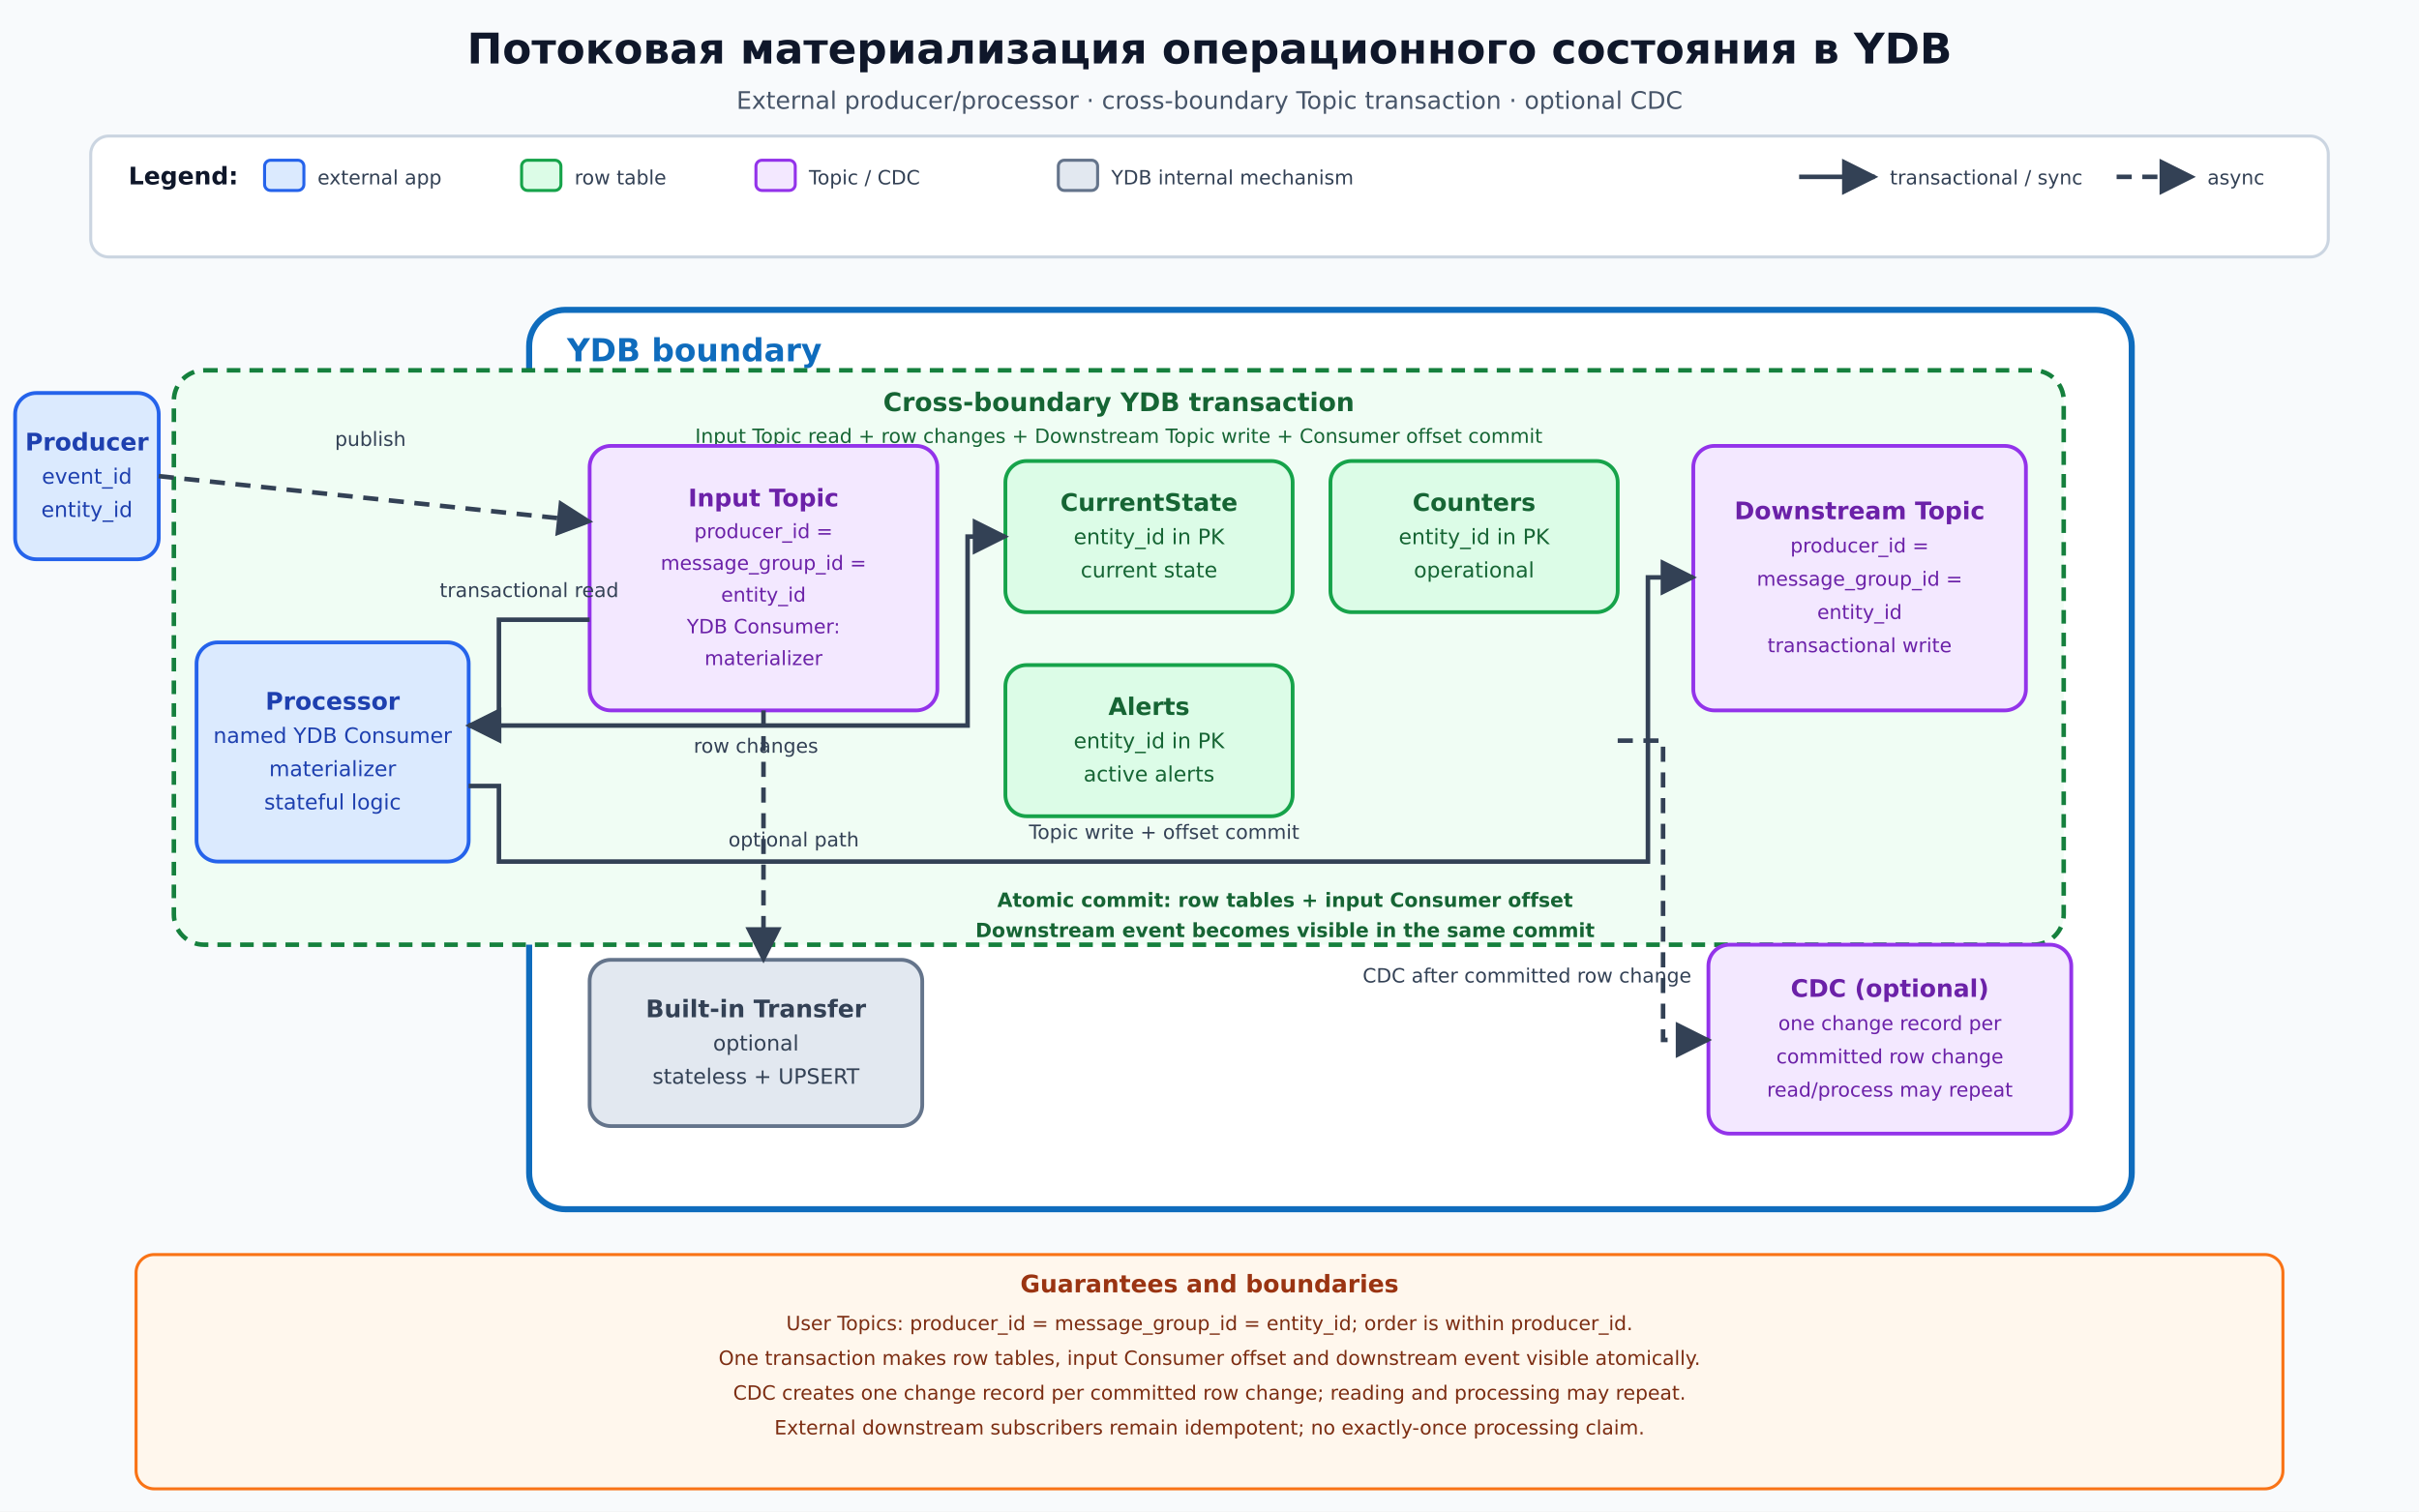
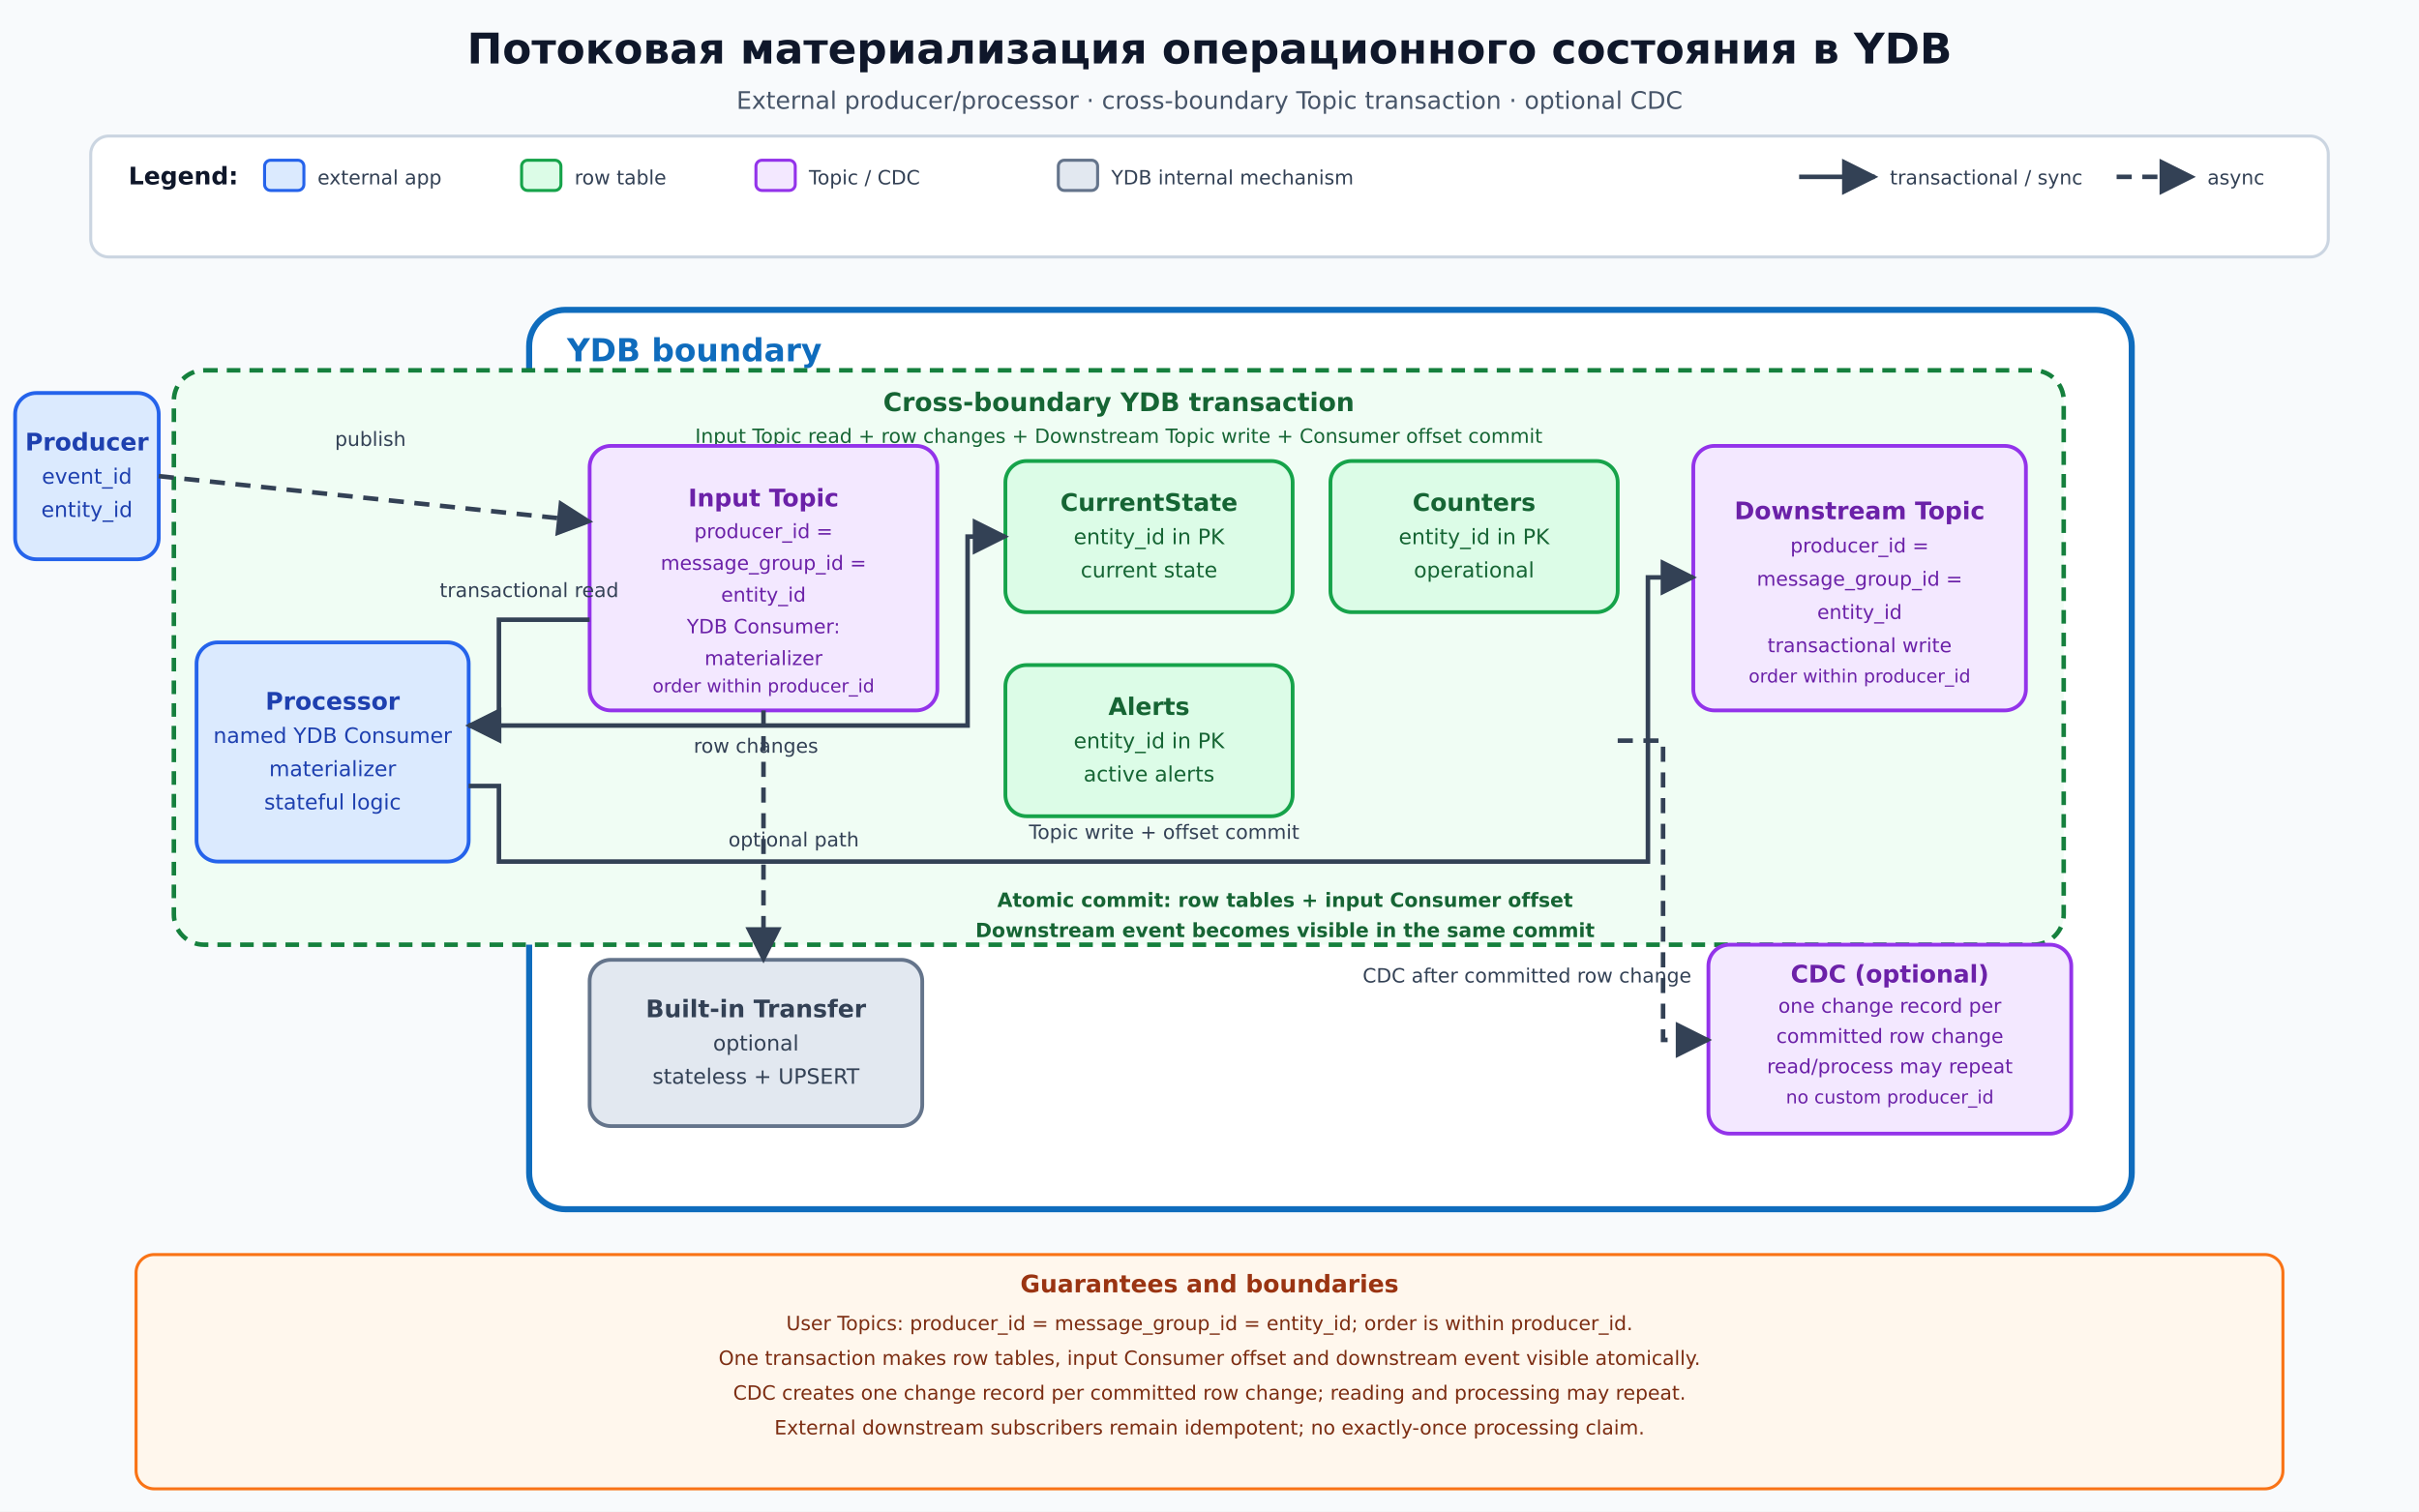
<svg xmlns="http://www.w3.org/2000/svg" version="1.1" viewBox="0 0 1600 1000" role="img" aria-labelledby="title desc">
  <defs>
    <marker id="arrow" viewBox="0 0 10 10" refX="9" refY="5" markerWidth="8" markerHeight="8" orient="auto">
      <path d="M 0 0 L 10 5 L 0 10 z" fill="#334155" />
    </marker>
    <marker id="redArrow" viewBox="0 0 10 10" refX="9" refY="5" markerWidth="8" markerHeight="8" orient="auto">
      <path d="M 0 0 L 10 5 L 0 10 z" fill="#dc2626" />
    </marker>
  </defs>
  <rect x="0" y="0" width="1600" height="1000" fill="#f8fafc" />
  <text x="800" y="42" text-anchor="middle" font-family="DejaVu Sans, Arial, sans-serif" font-size="28" font-weight="bold" fill="#0f172a">Потоковая материализация операционного состояния в YDB</text>
  <text x="800" y="72" text-anchor="middle" font-family="DejaVu Sans, Arial, sans-serif" font-size="16" fill="#475569">External producer/processor · cross-boundary Topic transaction · optional CDC</text>
  <rect x="60" y="90" width="1480" height="80" rx="12" fill="#ffffff" stroke="#cbd5e1" stroke-width="2" />
  <text x="85" y="122" text-anchor="start" font-family="DejaVu Sans, Arial, sans-serif" font-size="16" font-weight="bold" fill="#0f172a">Legend:</text>
  <rect x="175" y="106" width="26" height="20" rx="4" fill="#dbeafe" stroke="#2563eb" stroke-width="2" />
  <text x="210" y="122" text-anchor="start" font-family="DejaVu Sans, Arial, sans-serif" font-size="13" fill="#334155">external app</text>
  <rect x="345" y="106" width="26" height="20" rx="4" fill="#dcfce7" stroke="#16a34a" stroke-width="2" />
  <text x="380" y="122" text-anchor="start" font-family="DejaVu Sans, Arial, sans-serif" font-size="13" fill="#334155">row table</text>
  <rect x="500" y="106" width="26" height="20" rx="4" fill="#f3e8ff" stroke="#9333ea" stroke-width="2" />
  <text x="535" y="122" text-anchor="start" font-family="DejaVu Sans, Arial, sans-serif" font-size="13" fill="#334155">Topic / CDC</text>
  <rect x="700" y="106" width="26" height="20" rx="4" fill="#e2e8f0" stroke="#64748b" stroke-width="2" />
  <text x="735" y="122" text-anchor="start" font-family="DejaVu Sans, Arial, sans-serif" font-size="13" fill="#334155">YDB internal mechanism</text>
  <path d="M 1190 117 L 1240 117" fill="none" stroke="#334155" stroke-width="3" marker-end="url(#arrow)" />
  <text x="1250" y="122" text-anchor="start" font-family="DejaVu Sans, Arial, sans-serif" font-size="13" fill="#334155">transactional / sync</text>
  <path d="M 1400 117 L 1450 117" fill="none" stroke="#334155" stroke-width="3" stroke-dasharray="10 7" marker-end="url(#arrow)" />
  <text x="1460" y="122" text-anchor="start" font-family="DejaVu Sans, Arial, sans-serif" font-size="13" fill="#334155">async</text>
  <rect x="350" y="205" width="1060" height="595" rx="24" fill="#ffffff" stroke="#0f6cbd" stroke-width="4" />
  <text x="375" y="239" text-anchor="start" font-family="DejaVu Sans, Arial, sans-serif" font-size="21" font-weight="bold" fill="#0f6cbd">YDB boundary</text>
  <rect x="115" y="245" width="1250" height="380" rx="20" fill="#f0fdf4" stroke="#15803d" stroke-width="3" stroke-dasharray="9 6" />
  <text x="740.0" y="272" text-anchor="middle" font-family="DejaVu Sans, Arial, sans-serif" font-size="17" font-weight="bold" fill="#166534">Cross-boundary YDB transaction</text>
  <text x="740.0" y="293" text-anchor="middle" font-family="DejaVu Sans, Arial, sans-serif" font-size="13" fill="#166534">Input Topic read + row changes + Downstream Topic write + Consumer offset commit</text>
  <rect x="10" y="260" width="95" height="110" rx="14" fill="#dbeafe" stroke="#2563eb" stroke-width="2.5" />
  <text x="57.5" y="298.0" text-anchor="middle" font-family="DejaVu Sans, Arial, sans-serif" font-size="16" font-weight="bold" fill="#1e40af">Producer</text>
  <text x="57.5" y="320.0" text-anchor="middle" font-family="DejaVu Sans, Arial, sans-serif" font-size="14" fill="#1e40af">event_id</text>
  <text x="57.5" y="342.0" text-anchor="middle" font-family="DejaVu Sans, Arial, sans-serif" font-size="14" fill="#1e40af">entity_id</text>
  <rect x="130" y="425" width="180" height="145" rx="14" fill="#dbeafe" stroke="#2563eb" stroke-width="2.5" />
  <text x="220.0" y="469.5" text-anchor="middle" font-family="DejaVu Sans, Arial, sans-serif" font-size="16" font-weight="bold" fill="#1e40af">Processor</text>
  <text x="220.0" y="491.5" text-anchor="middle" font-family="DejaVu Sans, Arial, sans-serif" font-size="14" fill="#1e40af">named YDB Consumer</text>
  <text x="220.0" y="513.5" text-anchor="middle" font-family="DejaVu Sans, Arial, sans-serif" font-size="14" fill="#1e40af">materializer</text>
  <text x="220.0" y="535.5" text-anchor="middle" font-family="DejaVu Sans, Arial, sans-serif" font-size="14" fill="#1e40af">stateful logic</text>
  <rect x="390" y="295" width="230" height="175" rx="14" fill="#f3e8ff" stroke="#9333ea" stroke-width="2.5" />
  <text x="505.0" y="335.0" text-anchor="middle" font-family="DejaVu Sans, Arial, sans-serif" font-size="16" font-weight="bold" fill="#6b21a8">Input Topic</text>
  <text x="505.0" y="356.0" text-anchor="middle" font-family="DejaVu Sans, Arial, sans-serif" font-size="13" fill="#6b21a8">producer_id =</text>
  <text x="505.0" y="377.0" text-anchor="middle" font-family="DejaVu Sans, Arial, sans-serif" font-size="13" fill="#6b21a8">message_group_id =</text>
  <text x="505.0" y="398.0" text-anchor="middle" font-family="DejaVu Sans, Arial, sans-serif" font-size="13" fill="#6b21a8">entity_id</text>
  <text x="505.0" y="419.0" text-anchor="middle" font-family="DejaVu Sans, Arial, sans-serif" font-size="13" fill="#6b21a8">YDB Consumer:</text>
  <text x="505.0" y="440.0" text-anchor="middle" font-family="DejaVu Sans, Arial, sans-serif" font-size="13" fill="#6b21a8">materializer</text>
+   <text x="505.0" y="458.0" text-anchor="middle" font-family="DejaVu Sans, Arial, sans-serif" font-size="12" fill="#6b21a8">order within producer_id</text>
  <rect x="665" y="305" width="190" height="100" rx="14" fill="#dcfce7" stroke="#16a34a" stroke-width="2.5" />
  <text x="760.0" y="338.0" text-anchor="middle" font-family="DejaVu Sans, Arial, sans-serif" font-size="16" font-weight="bold" fill="#166534">CurrentState</text>
  <text x="760.0" y="360.0" text-anchor="middle" font-family="DejaVu Sans, Arial, sans-serif" font-size="14" fill="#166534">entity_id in PK</text>
  <text x="760.0" y="382.0" text-anchor="middle" font-family="DejaVu Sans, Arial, sans-serif" font-size="14" fill="#166534">current state</text>
  <rect x="880" y="305" width="190" height="100" rx="14" fill="#dcfce7" stroke="#16a34a" stroke-width="2.5" />
  <text x="975.0" y="338.0" text-anchor="middle" font-family="DejaVu Sans, Arial, sans-serif" font-size="16" font-weight="bold" fill="#166534">Counters</text>
  <text x="975.0" y="360.0" text-anchor="middle" font-family="DejaVu Sans, Arial, sans-serif" font-size="14" fill="#166534">entity_id in PK</text>
  <text x="975.0" y="382.0" text-anchor="middle" font-family="DejaVu Sans, Arial, sans-serif" font-size="14" fill="#166534">operational</text>
  <rect x="665" y="440" width="190" height="100" rx="14" fill="#dcfce7" stroke="#16a34a" stroke-width="2.5" />
  <text x="760.0" y="473.0" text-anchor="middle" font-family="DejaVu Sans, Arial, sans-serif" font-size="16" font-weight="bold" fill="#166534">Alerts</text>
  <text x="760.0" y="495.0" text-anchor="middle" font-family="DejaVu Sans, Arial, sans-serif" font-size="14" fill="#166534">entity_id in PK</text>
  <text x="760.0" y="517.0" text-anchor="middle" font-family="DejaVu Sans, Arial, sans-serif" font-size="14" fill="#166534">active alerts</text>
  <rect x="1120" y="295" width="220" height="175" rx="14" fill="#f3e8ff" stroke="#9333ea" stroke-width="2.5" />
  <text x="1230.0" y="343.5" text-anchor="middle" font-family="DejaVu Sans, Arial, sans-serif" font-size="16" font-weight="bold" fill="#6b21a8">Downstream Topic</text>
  <text x="1230.0" y="365.5" text-anchor="middle" font-family="DejaVu Sans, Arial, sans-serif" font-size="13" fill="#6b21a8">producer_id =</text>
  <text x="1230.0" y="387.5" text-anchor="middle" font-family="DejaVu Sans, Arial, sans-serif" font-size="13" fill="#6b21a8">message_group_id =</text>
  <text x="1230.0" y="409.5" text-anchor="middle" font-family="DejaVu Sans, Arial, sans-serif" font-size="13" fill="#6b21a8">entity_id</text>
  <text x="1230.0" y="431.5" text-anchor="middle" font-family="DejaVu Sans, Arial, sans-serif" font-size="13" fill="#6b21a8">transactional write</text>
+   <text x="1230.0" y="451.5" text-anchor="middle" font-family="DejaVu Sans, Arial, sans-serif" font-size="12" fill="#6b21a8">order within producer_id</text>
  <rect x="390" y="635" width="220" height="110" rx="14" fill="#e2e8f0" stroke="#64748b" stroke-width="2.5" />
  <text x="500.0" y="673.0" text-anchor="middle" font-family="DejaVu Sans, Arial, sans-serif" font-size="16" font-weight="bold" fill="#334155">Built-in Transfer</text>
  <text x="500.0" y="695.0" text-anchor="middle" font-family="DejaVu Sans, Arial, sans-serif" font-size="14" fill="#334155">optional</text>
  <text x="500.0" y="717.0" text-anchor="middle" font-family="DejaVu Sans, Arial, sans-serif" font-size="14" fill="#334155">stateless + UPSERT</text>
  <rect x="1130" y="625" width="240" height="125" rx="14" fill="#f3e8ff" stroke="#9333ea" stroke-width="2.5" />
-   <text x="1250.0" y="659.5" text-anchor="middle" font-family="DejaVu Sans, Arial, sans-serif" font-size="16" font-weight="bold" fill="#6b21a8">CDC (optional)</text>
-   <text x="1250.0" y="681.5" text-anchor="middle" font-family="DejaVu Sans, Arial, sans-serif" font-size="13" fill="#6b21a8">one change record per</text>
-   <text x="1250.0" y="703.5" text-anchor="middle" font-family="DejaVu Sans, Arial, sans-serif" font-size="13" fill="#6b21a8">committed row change</text>
-   <text x="1250.0" y="725.5" text-anchor="middle" font-family="DejaVu Sans, Arial, sans-serif" font-size="13" fill="#6b21a8">read/process may repeat</text>
+   <text x="1250.0" y="650.0" text-anchor="middle" font-family="DejaVu Sans, Arial, sans-serif" font-size="16" font-weight="bold" fill="#6b21a8">CDC (optional)</text>
+   <text x="1250.0" y="670.0" text-anchor="middle" font-family="DejaVu Sans, Arial, sans-serif" font-size="13" fill="#6b21a8">one change record per</text>
+   <text x="1250.0" y="690.0" text-anchor="middle" font-family="DejaVu Sans, Arial, sans-serif" font-size="13" fill="#6b21a8">committed row change</text>
+   <text x="1250.0" y="710.0" text-anchor="middle" font-family="DejaVu Sans, Arial, sans-serif" font-size="13" fill="#6b21a8">read/process may repeat</text>
+   <text x="1250.0" y="730.0" text-anchor="middle" font-family="DejaVu Sans, Arial, sans-serif" font-size="12" fill="#6b21a8">no custom producer_id</text>
  <text x="850" y="600" text-anchor="middle" font-family="DejaVu Sans, Arial, sans-serif" font-size="13" font-weight="bold" fill="#166534">Atomic commit: row tables + input Consumer offset</text>
  <text x="850" y="620" text-anchor="middle" font-family="DejaVu Sans, Arial, sans-serif" font-size="13" font-weight="bold" fill="#166534">Downstream event becomes visible in the same commit</text>
  <path d="M 105 315 L 390 345" fill="none" stroke="#334155" stroke-width="3" stroke-dasharray="10 7" marker-end="url(#arrow)" />
  <text x="245" y="295" text-anchor="middle" font-family="DejaVu Sans, Arial, sans-serif" font-size="13" fill="#334155">publish</text>
  <path d="M 390 410 L 330 410 L 330 480 L 310 480" fill="none" stroke="#334155" stroke-width="3" marker-end="url(#arrow)" />
  <text x="350" y="395" text-anchor="middle" font-family="DejaVu Sans, Arial, sans-serif" font-size="13" fill="#334155">transactional read</text>
  <path d="M 310 480 L 640 480 L 640 355 L 665 355" fill="none" stroke="#334155" stroke-width="3" marker-end="url(#arrow)" />
  <text x="500" y="498" text-anchor="middle" font-family="DejaVu Sans, Arial, sans-serif" font-size="13" fill="#334155">row changes</text>
  <path d="M 310 520 L 330 520 L 330 570 L 1090 570 L 1090 382 L 1120 382" fill="none" stroke="#334155" stroke-width="3" marker-end="url(#arrow)" />
  <text x="770" y="555" text-anchor="middle" font-family="DejaVu Sans, Arial, sans-serif" font-size="13" fill="#334155">Topic write + offset commit</text>
  <path d="M 1070 490 L 1100 490 L 1100 688 L 1130 688" fill="none" stroke="#334155" stroke-width="3" stroke-dasharray="10 7" marker-end="url(#arrow)" />
  <text x="1010" y="650" text-anchor="middle" font-family="DejaVu Sans, Arial, sans-serif" font-size="13" fill="#334155">CDC after committed row change</text>
  <path d="M 505 470 L 505 635" fill="none" stroke="#334155" stroke-width="3" stroke-dasharray="10 7" marker-end="url(#arrow)" />
  <text x="525" y="560" text-anchor="middle" font-family="DejaVu Sans, Arial, sans-serif" font-size="13" fill="#334155">optional path</text>
  <rect x="90" y="830" width="1420" height="155" rx="12" fill="#fff7ed" stroke="#f97316" stroke-width="2" />
  <text x="800" y="855" text-anchor="middle" font-family="DejaVu Sans, Arial, sans-serif" font-size="16" font-weight="bold" fill="#9a3412">Guarantees and boundaries</text>
  <text x="800" y="880" text-anchor="middle" font-family="DejaVu Sans, Arial, sans-serif" font-size="13" fill="#7c2d12">User Topics: producer_id = message_group_id = entity_id; order is within producer_id.</text>
  <text x="800" y="903" text-anchor="middle" font-family="DejaVu Sans, Arial, sans-serif" font-size="13" fill="#7c2d12">One transaction makes row tables, input Consumer offset and downstream event visible atomically.</text>
  <text x="800" y="926" text-anchor="middle" font-family="DejaVu Sans, Arial, sans-serif" font-size="13" fill="#7c2d12">CDC creates one change record per committed row change; reading and processing may repeat.</text>
  <text x="800" y="949" text-anchor="middle" font-family="DejaVu Sans, Arial, sans-serif" font-size="13" fill="#7c2d12">External downstream subscribers remain idempotent; no exactly-once processing claim.</text>
</svg>
